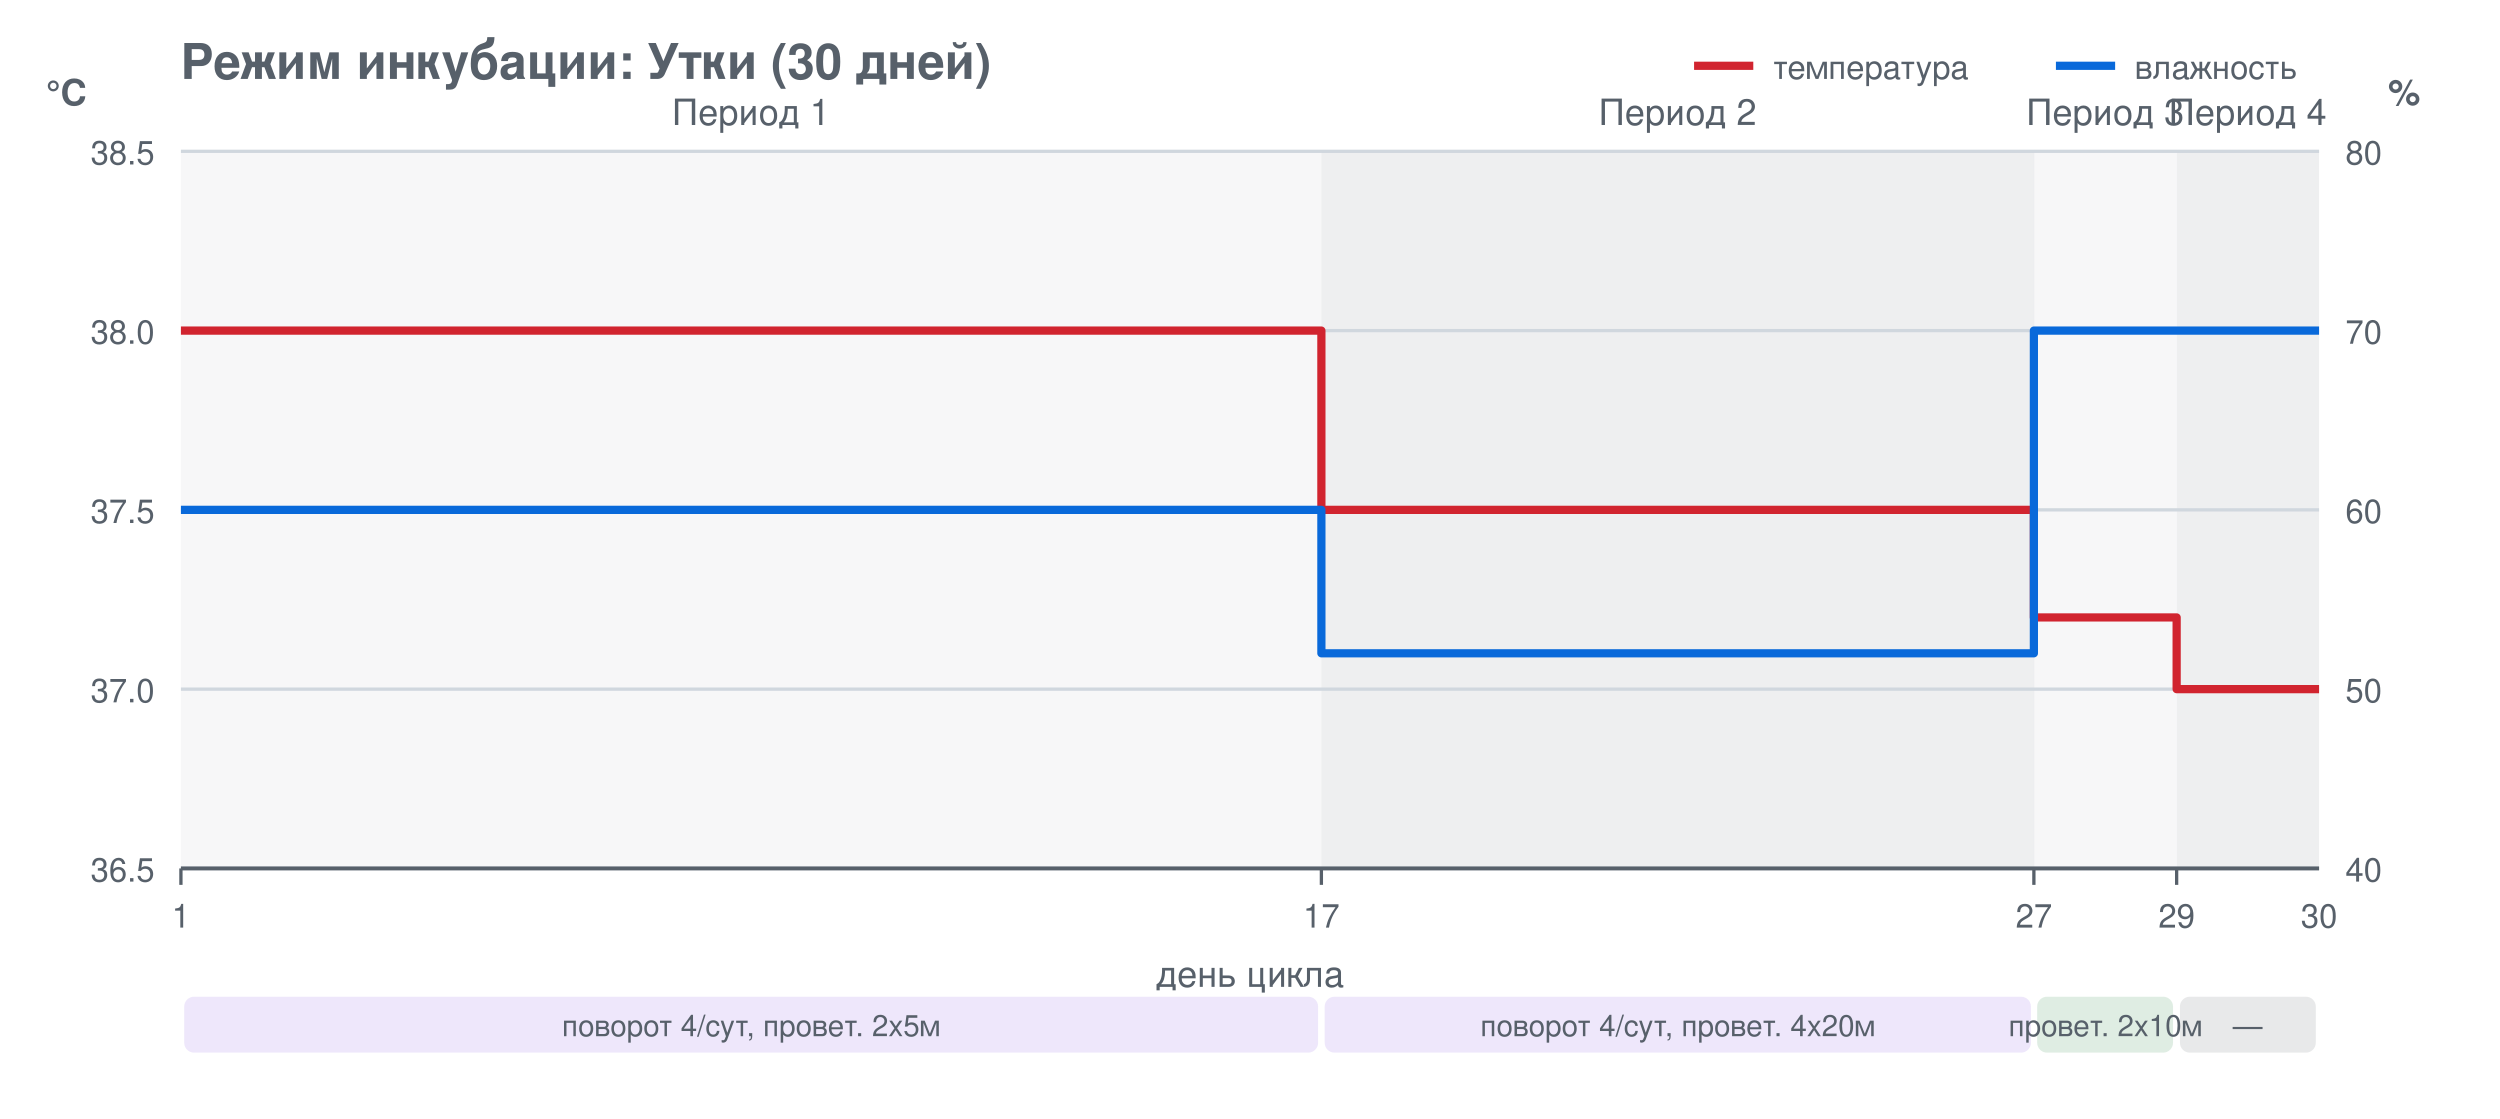
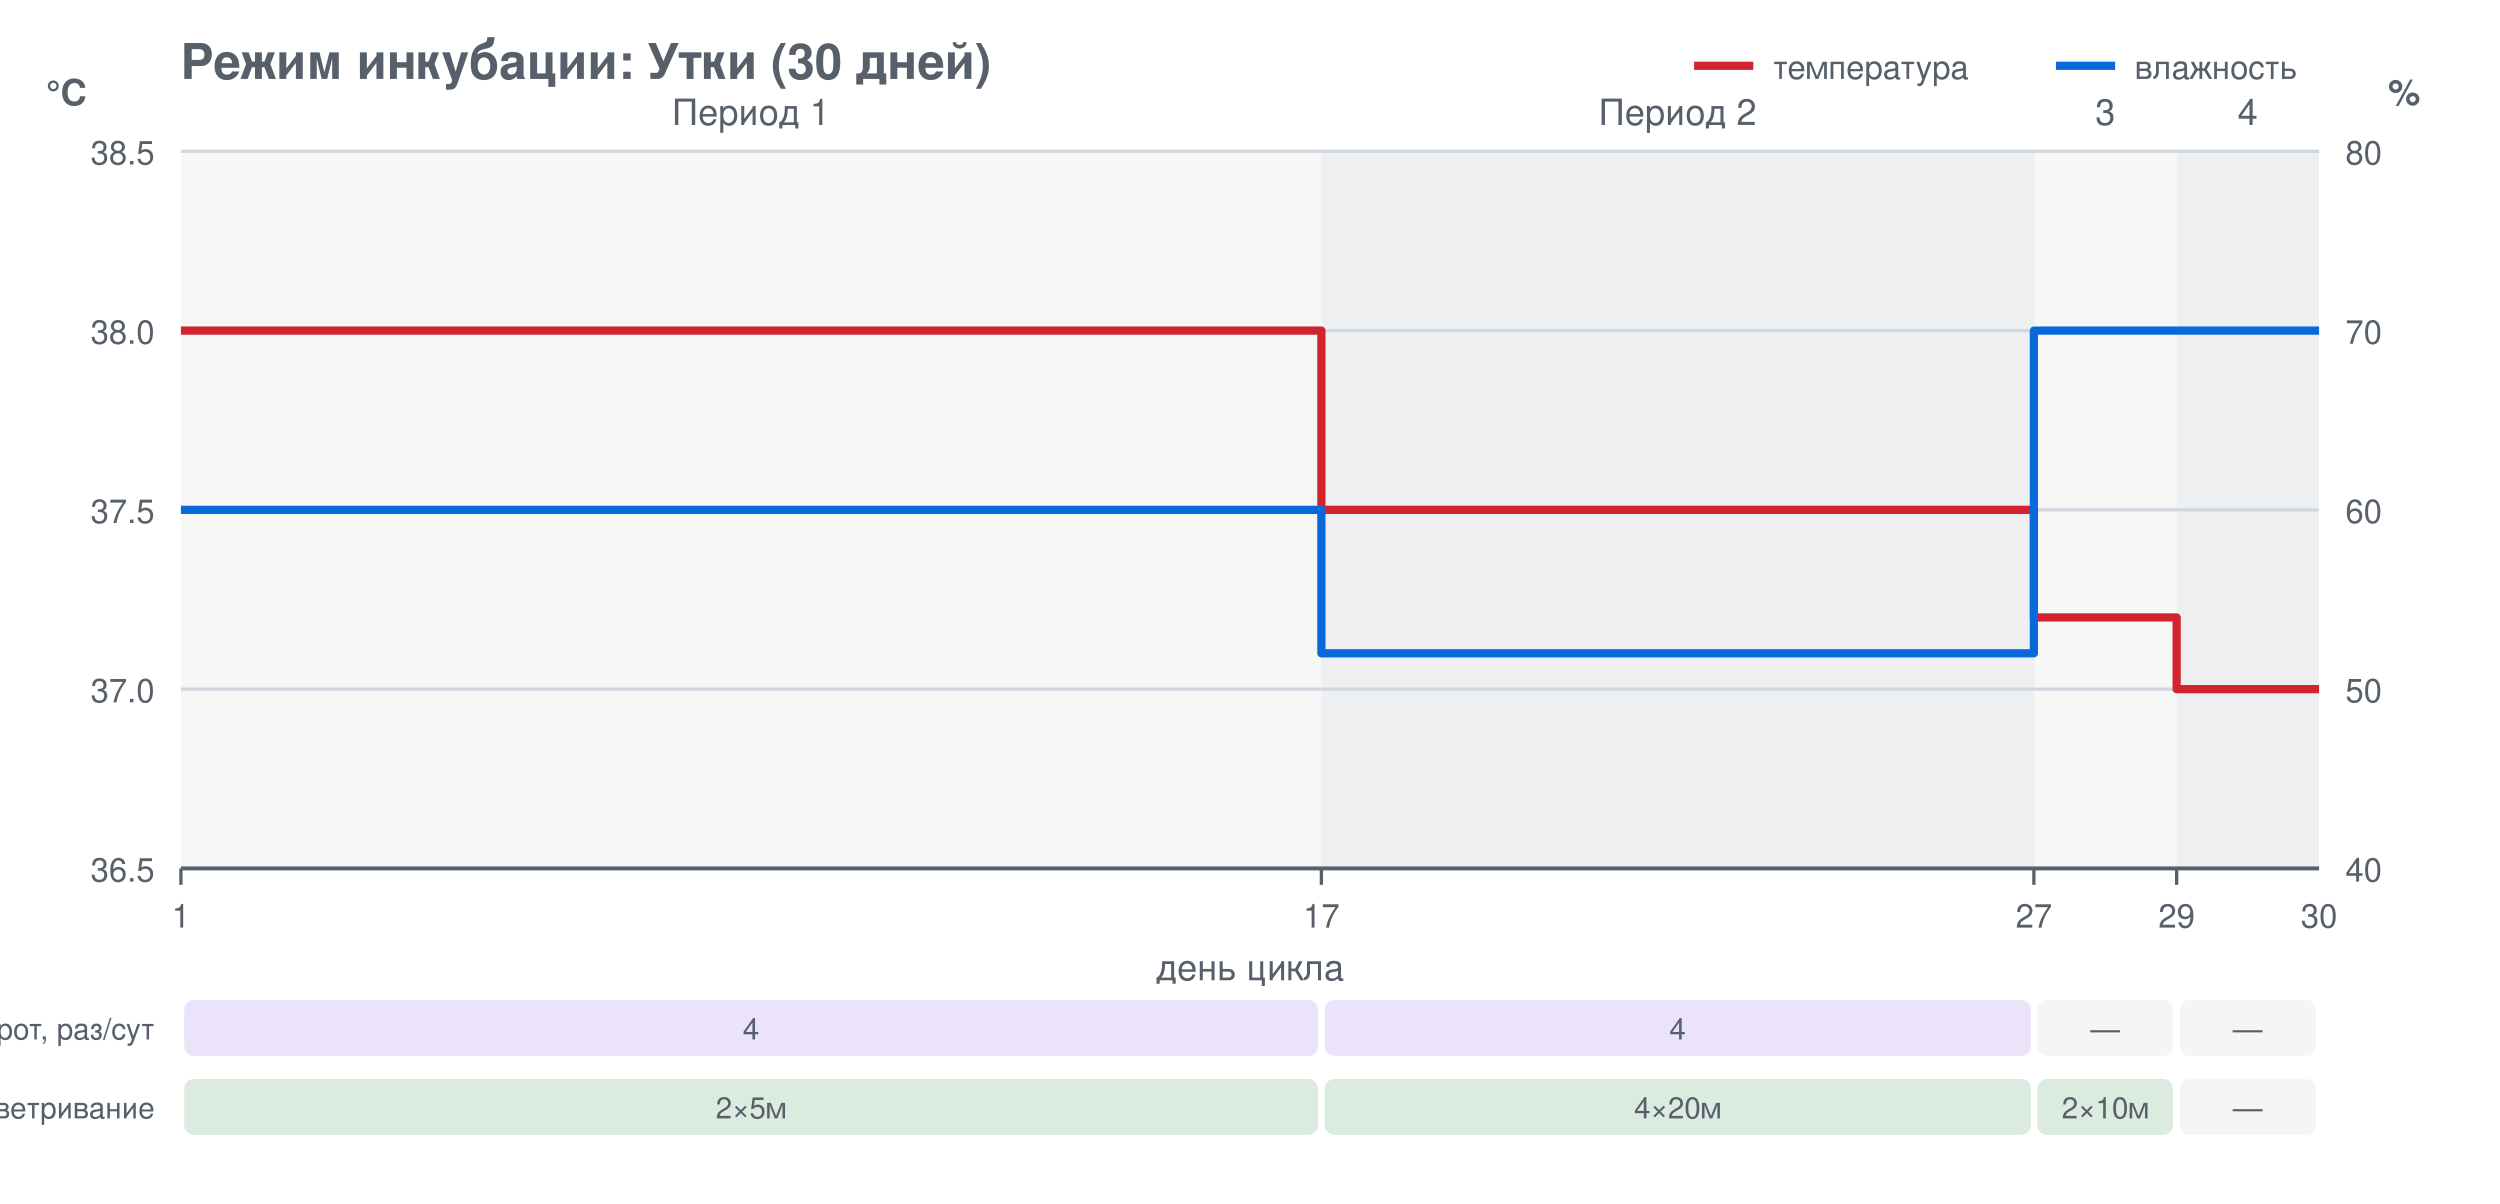
- <svg xmlns="http://www.w3.org/2000/svg" viewBox="0 0 760 340" width="760" height="340" role="img" aria-label="График режима инкубации: Утки">
+ <svg xmlns="http://www.w3.org/2000/svg" viewBox="0 0 760 366" width="760" height="366" role="img" aria-label="График режима инкубации: Утки">
  <style>text{fill:#57606a}</style>
  <text x="55.0" y="24.0" font-size="15" fill="#57606a" text-anchor="start" font-weight="600" font-family="Segoe UI, Helvetica, Arial, sans-serif">Режим инкубации: Утки (30 дней)</text>
  <rect x="55.0" y="46.0" width="346.7" height="218.0" rx="0" fill="#57606a" fill-opacity="0.05" stroke="none" />
  <text x="228.3" y="38.0" font-size="11" fill="#57606a" text-anchor="middle" font-weight="normal" font-family="Segoe UI, Helvetica, Arial, sans-serif">Период 1</text>
  <rect x="401.7" y="46.0" width="216.7" height="218.0" rx="0" fill="#57606a" fill-opacity="0.10" stroke="none" />
  <text x="510.0" y="38.0" font-size="11" fill="#57606a" text-anchor="middle" font-weight="normal" font-family="Segoe UI, Helvetica, Arial, sans-serif">Период 2</text>
  <rect x="618.3" y="46.0" width="43.3" height="218.0" rx="0" fill="#57606a" fill-opacity="0.05" stroke="none" />
-   <text x="640.0" y="38.0" font-size="11" fill="#57606a" text-anchor="middle" font-weight="normal" font-family="Segoe UI, Helvetica, Arial, sans-serif">Период 3</text>
+   <text x="640.0" y="38.0" font-size="11" fill="#57606a" text-anchor="middle" font-weight="normal" font-family="Segoe UI, Helvetica, Arial, sans-serif">3</text>
  <rect x="661.7" y="46.0" width="43.3" height="218.0" rx="0" fill="#57606a" fill-opacity="0.10" stroke="none" />
-   <text x="683.3" y="38.0" font-size="11" fill="#57606a" text-anchor="middle" font-weight="normal" font-family="Segoe UI, Helvetica, Arial, sans-serif">Период 4</text>
+   <text x="683.3" y="38.0" font-size="11" fill="#57606a" text-anchor="middle" font-weight="normal" font-family="Segoe UI, Helvetica, Arial, sans-serif">4</text>
  <line x1="55.0" y1="264.0" x2="705.0" y2="264.0" stroke="#d0d7de" stroke-width="1" />
  <text x="47.0" y="268.0" font-size="10" fill="#d1242f" text-anchor="end" font-weight="normal" font-family="Segoe UI, Helvetica, Arial, sans-serif">36.5</text>
  <line x1="55.0" y1="209.5" x2="705.0" y2="209.5" stroke="#d0d7de" stroke-width="1" />
  <text x="47.0" y="213.5" font-size="10" fill="#d1242f" text-anchor="end" font-weight="normal" font-family="Segoe UI, Helvetica, Arial, sans-serif">37.0</text>
  <line x1="55.0" y1="155.0" x2="705.0" y2="155.0" stroke="#d0d7de" stroke-width="1" />
  <text x="47.0" y="159.0" font-size="10" fill="#d1242f" text-anchor="end" font-weight="normal" font-family="Segoe UI, Helvetica, Arial, sans-serif">37.5</text>
  <line x1="55.0" y1="100.5" x2="705.0" y2="100.5" stroke="#d0d7de" stroke-width="1" />
  <text x="47.0" y="104.5" font-size="10" fill="#d1242f" text-anchor="end" font-weight="normal" font-family="Segoe UI, Helvetica, Arial, sans-serif">38.0</text>
  <line x1="55.0" y1="46.0" x2="705.0" y2="46.0" stroke="#d0d7de" stroke-width="1" />
  <text x="47.0" y="50.0" font-size="10" fill="#d1242f" text-anchor="end" font-weight="normal" font-family="Segoe UI, Helvetica, Arial, sans-serif">38.5</text>
  <text x="713.0" y="268.0" font-size="10" fill="#0969da" text-anchor="start" font-weight="normal" font-family="Segoe UI, Helvetica, Arial, sans-serif">40</text>
  <text x="713.0" y="213.5" font-size="10" fill="#0969da" text-anchor="start" font-weight="normal" font-family="Segoe UI, Helvetica, Arial, sans-serif">50</text>
  <text x="713.0" y="159.0" font-size="10" fill="#0969da" text-anchor="start" font-weight="normal" font-family="Segoe UI, Helvetica, Arial, sans-serif">60</text>
  <text x="713.0" y="104.5" font-size="10" fill="#0969da" text-anchor="start" font-weight="normal" font-family="Segoe UI, Helvetica, Arial, sans-serif">70</text>
  <text x="713.0" y="50.0" font-size="10" fill="#0969da" text-anchor="start" font-weight="normal" font-family="Segoe UI, Helvetica, Arial, sans-serif">80</text>
  <text x="14.0" y="32.0" font-size="11" fill="#d1242f" text-anchor="start" font-weight="600" font-family="Segoe UI, Helvetica, Arial, sans-serif">°C</text>
  <text x="726.0" y="32.0" font-size="11" fill="#0969da" text-anchor="start" font-weight="600" font-family="Segoe UI, Helvetica, Arial, sans-serif">%</text>
  <path d="M55.0 100.5 L401.7 100.5 L401.7 155.0 L618.3 155.0 L618.3 187.7 L661.7 187.7 L661.7 209.5 L705.0 209.5" fill="none" stroke="#d1242f" stroke-width="2.5" stroke-linejoin="round" />
  <path d="M55.0 155.0 L401.7 155.0 L401.7 198.6 L618.3 198.6 L618.3 100.5 L661.7 100.5 L661.7 100.5 L705.0 100.5" fill="none" stroke="#0969da" stroke-width="2.5" stroke-linejoin="round" />
  <line x1="55.0" y1="264.0" x2="705.0" y2="264.0" stroke="#57606a" stroke-width="1.2" />
  <line x1="55.0" y1="264.0" x2="55.0" y2="269.0" stroke="#57606a" stroke-width="1" />
  <text x="55.0" y="282.0" font-size="10" fill="#57606a" text-anchor="middle" font-weight="normal" font-family="Segoe UI, Helvetica, Arial, sans-serif">1</text>
  <line x1="401.7" y1="264.0" x2="401.7" y2="269.0" stroke="#57606a" stroke-width="1" />
  <text x="401.7" y="282.0" font-size="10" fill="#57606a" text-anchor="middle" font-weight="normal" font-family="Segoe UI, Helvetica, Arial, sans-serif">17</text>
  <line x1="618.3" y1="264.0" x2="618.3" y2="269.0" stroke="#57606a" stroke-width="1" />
  <text x="618.3" y="282.0" font-size="10" fill="#57606a" text-anchor="middle" font-weight="normal" font-family="Segoe UI, Helvetica, Arial, sans-serif">27</text>
  <line x1="661.7" y1="264.0" x2="661.7" y2="269.0" stroke="#57606a" stroke-width="1" />
  <text x="661.7" y="282.0" font-size="10" fill="#57606a" text-anchor="middle" font-weight="normal" font-family="Segoe UI, Helvetica, Arial, sans-serif">29</text>
  <text x="705.0" y="282.0" font-size="10" fill="#57606a" text-anchor="middle" font-weight="normal" font-family="Segoe UI, Helvetica, Arial, sans-serif">30</text>
-   <text x="380.0" y="300.0" font-size="11" fill="#57606a" text-anchor="middle" font-weight="normal" font-family="Segoe UI, Helvetica, Arial, sans-serif">день цикла</text>
-   <rect x="56.0" y="303.0" width="344.7" height="17.0" rx="3" fill="#8250df" fill-opacity="0.14" stroke="none" />
-   <text x="228.3" y="315.0" font-size="9" fill="#8250df" text-anchor="middle" font-weight="normal" font-family="Segoe UI, Helvetica, Arial, sans-serif">поворот 4/сут, провет. 2x5м</text>
-   <rect x="402.7" y="303.0" width="214.7" height="17.0" rx="3" fill="#8250df" fill-opacity="0.14" stroke="none" />
-   <text x="510.0" y="315.0" font-size="9" fill="#8250df" text-anchor="middle" font-weight="normal" font-family="Segoe UI, Helvetica, Arial, sans-serif">поворот 4/сут, провет. 4x20м</text>
-   <rect x="619.3" y="303.0" width="41.3" height="17.0" rx="3" fill="#1a7f37" fill-opacity="0.14" stroke="none" />
-   <text x="640.0" y="315.0" font-size="9" fill="#1a7f37" text-anchor="middle" font-weight="normal" font-family="Segoe UI, Helvetica, Arial, sans-serif">провет. 2x10м</text>
-   <rect x="662.7" y="303.0" width="41.3" height="17.0" rx="3" fill="#57606a" fill-opacity="0.14" stroke="none" />
-   <text x="683.3" y="315.0" font-size="9" fill="#57606a" text-anchor="middle" font-weight="normal" font-family="Segoe UI, Helvetica, Arial, sans-serif">—</text>
+   <text x="380.0" y="298.0" font-size="11" fill="#57606a" text-anchor="middle" font-weight="normal" font-family="Segoe UI, Helvetica, Arial, sans-serif">день цикла</text>
+   <text x="47.0" y="316.0" font-size="9" fill="#8250df" text-anchor="end" font-weight="normal" font-family="Segoe UI, Helvetica, Arial, sans-serif">поворот, раз/сут</text>
+   <rect x="56.0" y="304.0" width="344.7" height="17.0" rx="3" fill="#8250df" fill-opacity="0.16" stroke="none" />
+   <text x="228.3" y="316.0" font-size="9" fill="#8250df" text-anchor="middle" font-weight="normal" font-family="Segoe UI, Helvetica, Arial, sans-serif">4</text>
+   <rect x="402.7" y="304.0" width="214.7" height="17.0" rx="3" fill="#8250df" fill-opacity="0.16" stroke="none" />
+   <text x="510.0" y="316.0" font-size="9" fill="#8250df" text-anchor="middle" font-weight="normal" font-family="Segoe UI, Helvetica, Arial, sans-serif">4</text>
+   <rect x="619.3" y="304.0" width="41.3" height="17.0" rx="3" fill="#57606a" fill-opacity="0.06" stroke="none" />
+   <text x="640.0" y="316.0" font-size="9" fill="#57606a" text-anchor="middle" font-weight="normal" font-family="Segoe UI, Helvetica, Arial, sans-serif">—</text>
+   <rect x="662.7" y="304.0" width="41.3" height="17.0" rx="3" fill="#57606a" fill-opacity="0.06" stroke="none" />
+   <text x="683.3" y="316.0" font-size="9" fill="#57606a" text-anchor="middle" font-weight="normal" font-family="Segoe UI, Helvetica, Arial, sans-serif">—</text>
+   <text x="47.0" y="340.0" font-size="9" fill="#1a7f37" text-anchor="end" font-weight="normal" font-family="Segoe UI, Helvetica, Arial, sans-serif">проветривание</text>
+   <rect x="56.0" y="328.0" width="344.7" height="17.0" rx="3" fill="#1a7f37" fill-opacity="0.16" stroke="none" />
+   <text x="228.3" y="340.0" font-size="9" fill="#1a7f37" text-anchor="middle" font-weight="normal" font-family="Segoe UI, Helvetica, Arial, sans-serif">2×5м</text>
+   <rect x="402.7" y="328.0" width="214.7" height="17.0" rx="3" fill="#1a7f37" fill-opacity="0.16" stroke="none" />
+   <text x="510.0" y="340.0" font-size="9" fill="#1a7f37" text-anchor="middle" font-weight="normal" font-family="Segoe UI, Helvetica, Arial, sans-serif">4×20м</text>
+   <rect x="619.3" y="328.0" width="41.3" height="17.0" rx="3" fill="#1a7f37" fill-opacity="0.16" stroke="none" />
+   <text x="640.0" y="340.0" font-size="9" fill="#1a7f37" text-anchor="middle" font-weight="normal" font-family="Segoe UI, Helvetica, Arial, sans-serif">2×10м</text>
+   <rect x="662.7" y="328.0" width="41.3" height="17.0" rx="3" fill="#57606a" fill-opacity="0.06" stroke="none" />
+   <text x="683.3" y="340.0" font-size="9" fill="#57606a" text-anchor="middle" font-weight="normal" font-family="Segoe UI, Helvetica, Arial, sans-serif">—</text>
  <line x1="515.0" y1="20.0" x2="533.0" y2="20.0" stroke="#d1242f" stroke-width="2.5" />
  <text x="539.0" y="24.0" font-size="10" fill="#d1242f" text-anchor="start" font-weight="normal" font-family="Segoe UI, Helvetica, Arial, sans-serif">температура</text>
  <line x1="625.0" y1="20.0" x2="643.0" y2="20.0" stroke="#0969da" stroke-width="2.5" />
  <text x="649.0" y="24.0" font-size="10" fill="#0969da" text-anchor="start" font-weight="normal" font-family="Segoe UI, Helvetica, Arial, sans-serif">влажность</text>
</svg>
